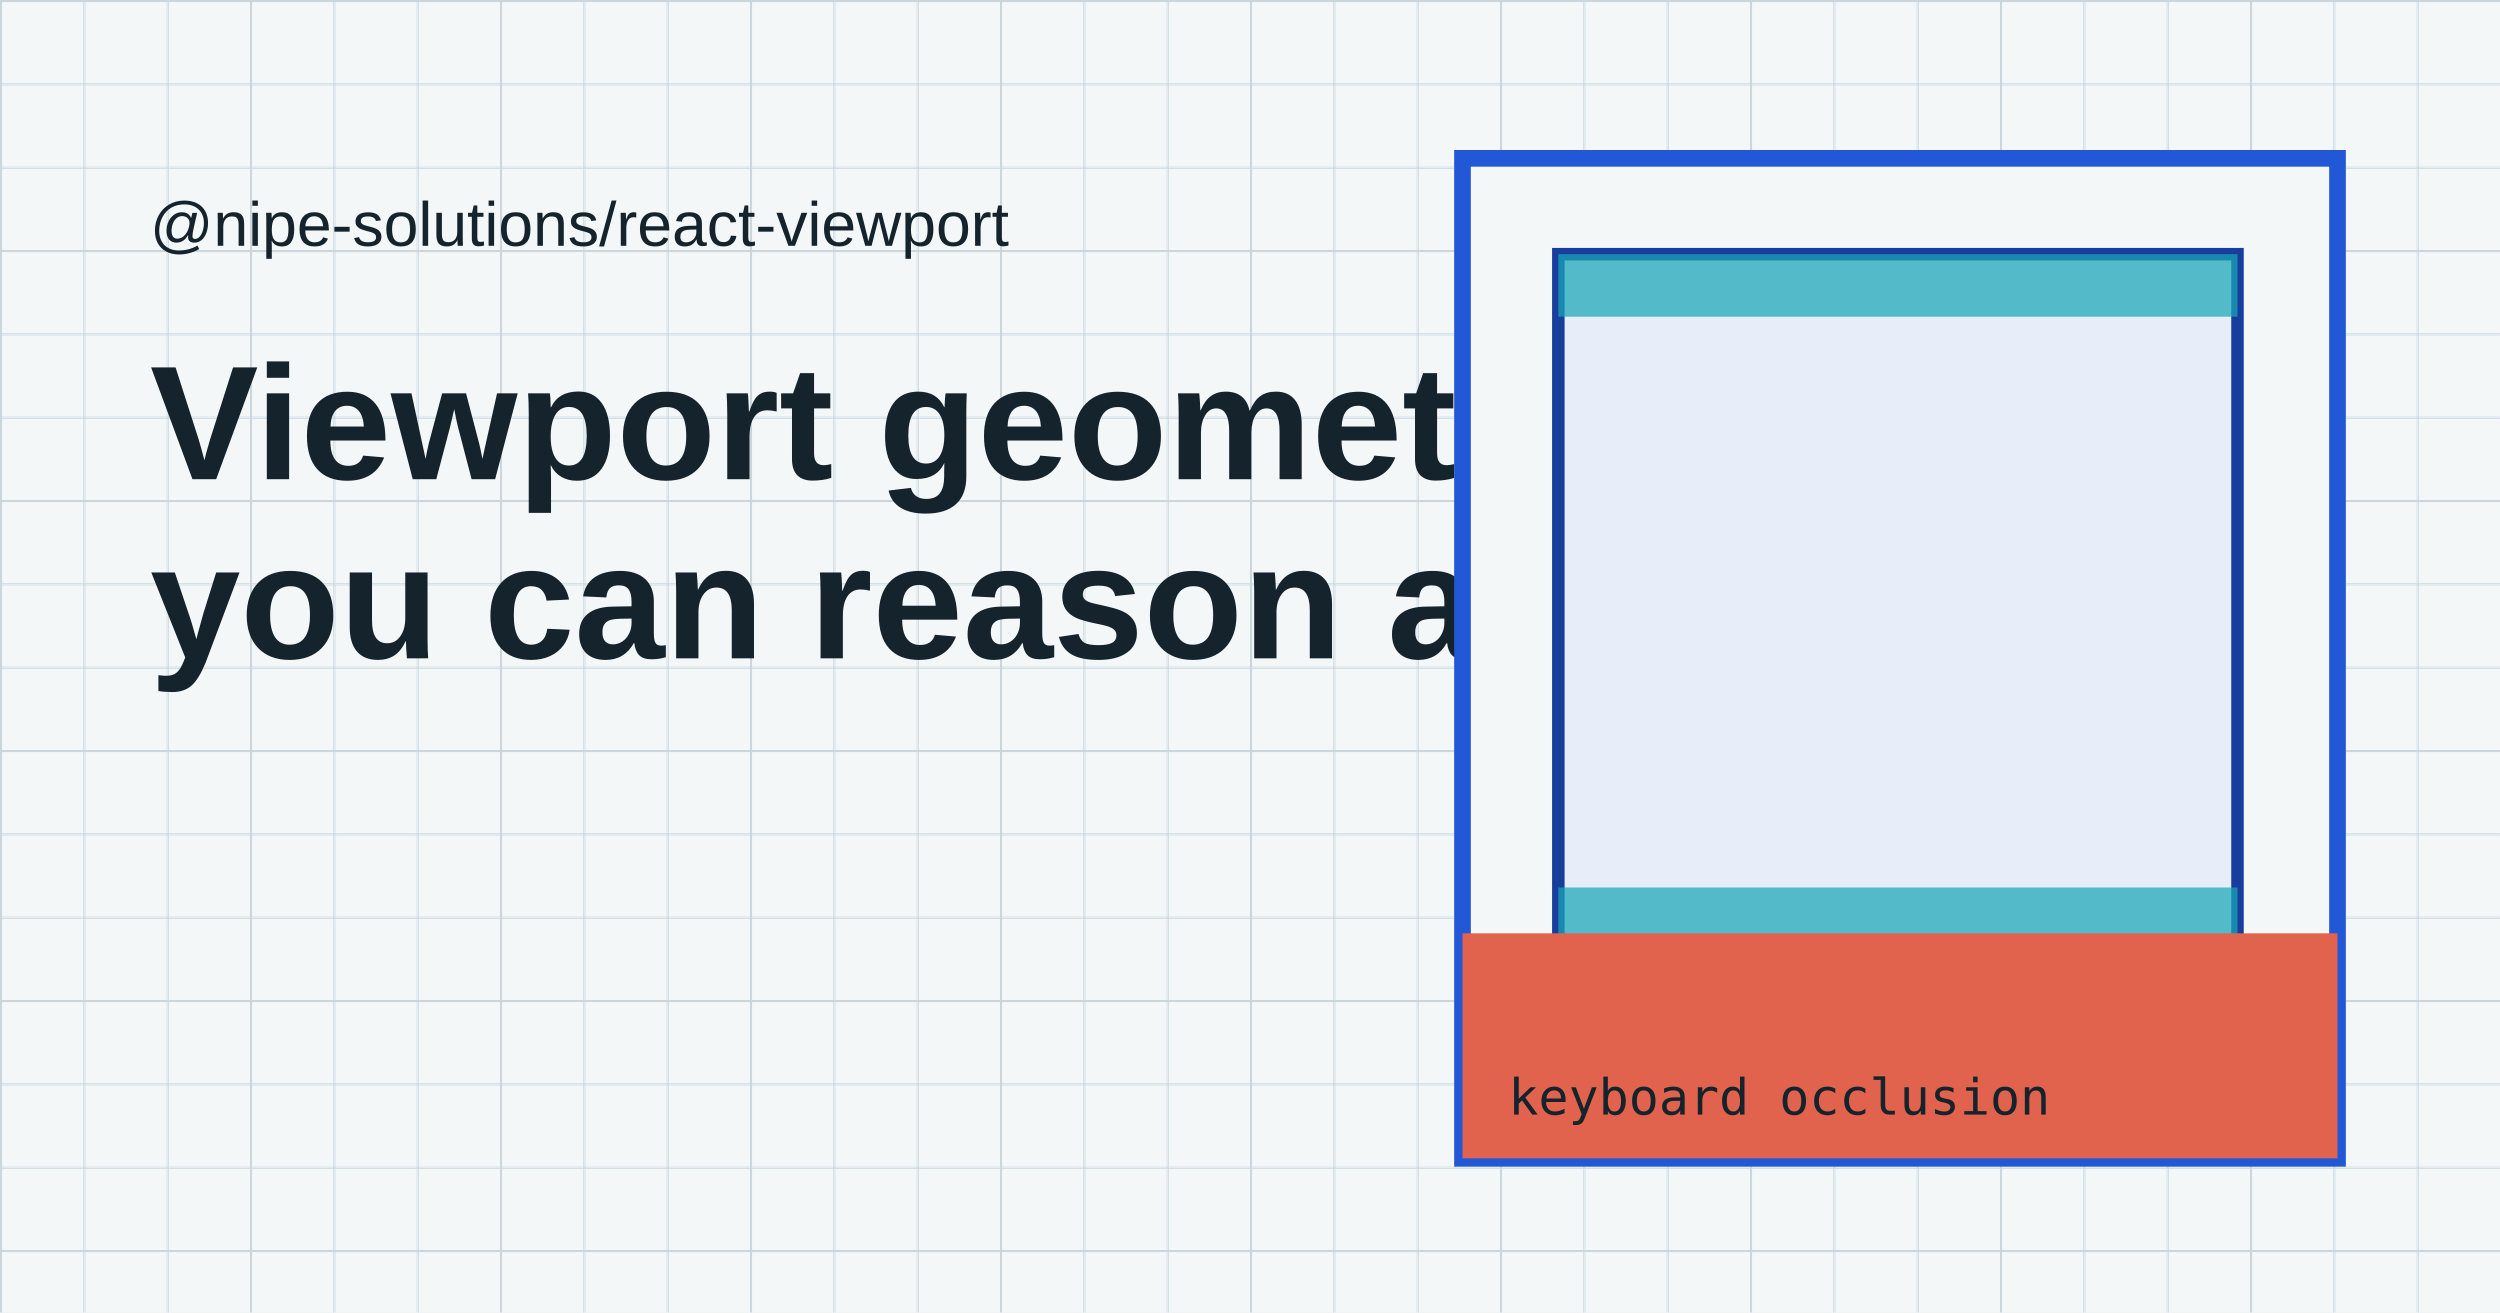
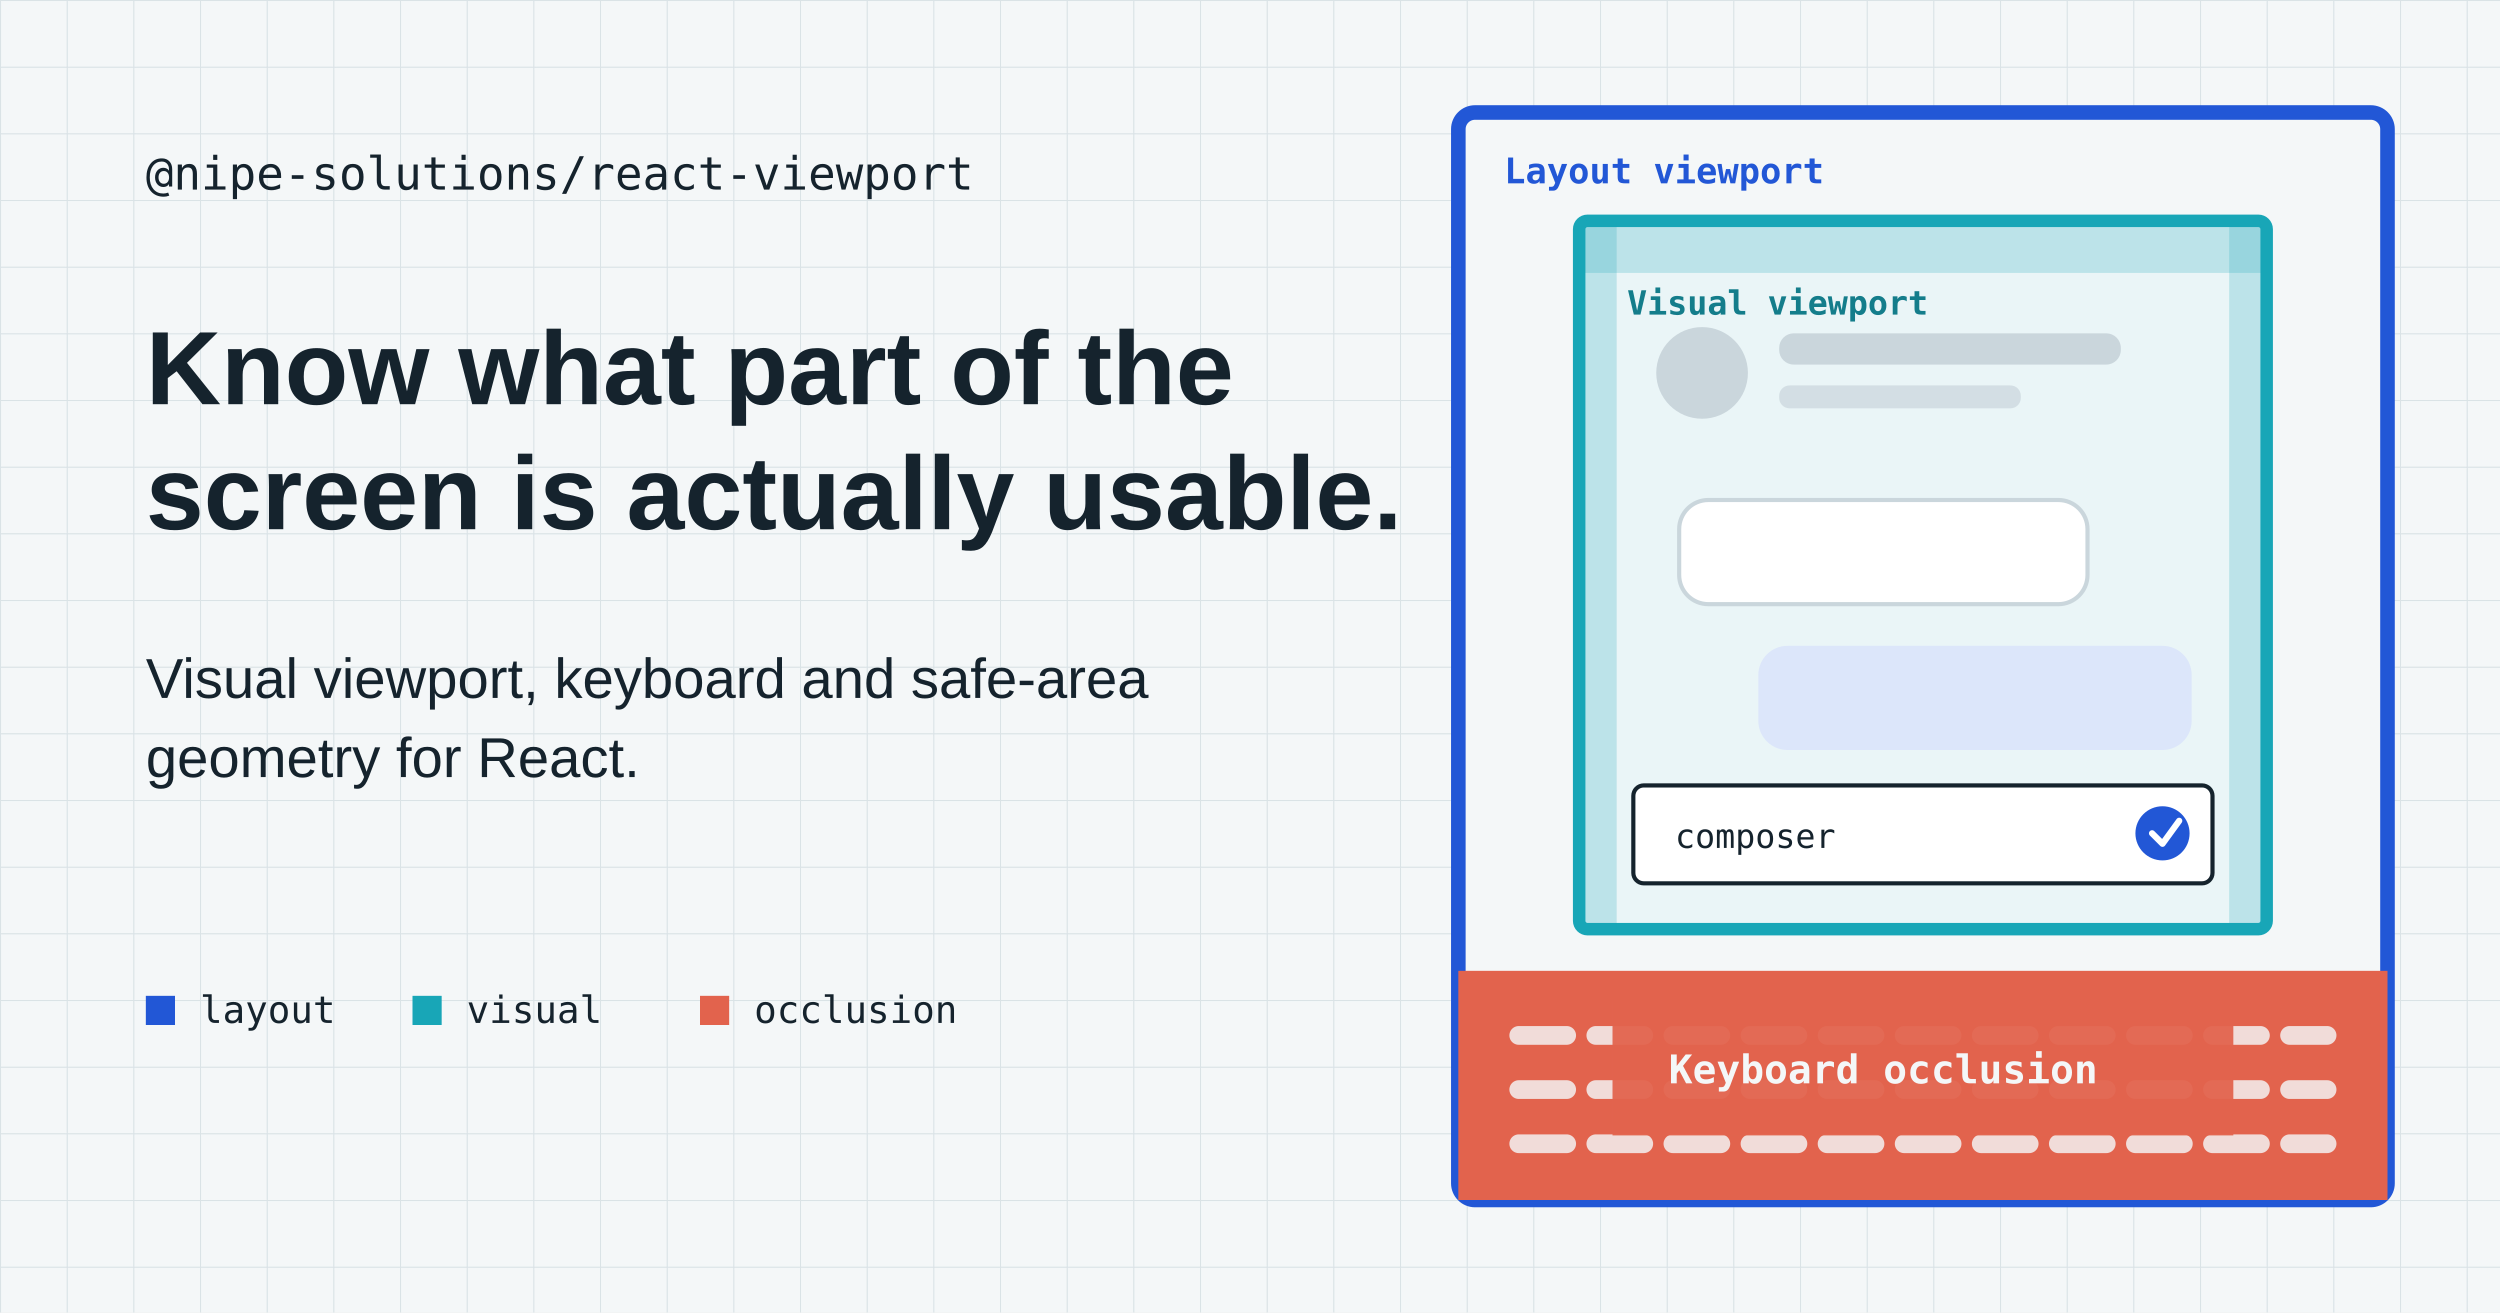
<svg xmlns="http://www.w3.org/2000/svg" viewBox="0 0 1200 630" role="img" aria-labelledby="title description">
  <defs>
-     <pattern id="grid" width="40" height="40" patternUnits="userSpaceOnUse">
-       <path d="M40 0H0V40" fill="none" stroke="#CAD6DC" stroke-width="2" />
+     <pattern id="grid" width="32" height="32" patternUnits="userSpaceOnUse">
+       <path d="M32 0H0V32" fill="none" stroke="#CAD6DC" stroke-width="1" />
    </pattern>
+     <clipPath id="visual-clip">
+       <rect x="758" y="106" width="330" height="340" rx="4" />
+     </clipPath>
  </defs>
  <rect width="1200" height="630" fill="#F4F7F8" />
-   <rect width="1200" height="630" fill="url(#grid)" />
-   <text x="72" y="118" fill="#15232D" font-family="Arial, sans-serif" font-size="30">@nipe-solutions/react-viewport</text>
-   <text x="72" y="230" fill="#15232D" font-family="Arial, sans-serif" font-size="78" font-weight="700">Viewport geometry</text>
-   <text x="72" y="316" fill="#15232D" font-family="Arial, sans-serif" font-size="78" font-weight="700">you can reason about.</text>
-   <rect x="702" y="76" width="420" height="480" fill="#F4F7F8" stroke="#2257D6" stroke-width="8" />
-   <rect x="748" y="122" width="326" height="330" fill="#E8EEF9" stroke="#173E9C" stroke-width="6" />
-   <path d="M748 122h326v30H748zM748 426h326v26H748z" fill="#18A6B7" opacity=".72" />
-   <path d="M702 448h420v108H702z" fill="#E2634D" />
-   <text x="724" y="535" fill="#15232D" font-family="monospace" font-size="24">keyboard occlusion</text>
+   <rect width="1200" height="630" fill="url(#grid)" opacity=".62" />
+   <g font-family="Barlow, Arial, sans-serif" fill="#15232D">
+     <text x="70" y="91" font-family="IBM Plex Mono, monospace" font-size="22">@nipe-solutions/react-viewport</text>
+     <text x="70" y="194" font-size="50" font-weight="700">Know what part of the</text>
+     <text x="70" y="254" font-size="50" font-weight="700">screen is actually usable.</text>
+     <text x="70" y="335" font-size="27">Visual viewport, keyboard and safe-area</text>
+     <text x="70" y="373" font-size="27">geometry for React.</text>
+     <g font-family="IBM Plex Mono, monospace" font-size="18">
+       <rect x="70" y="478" width="14" height="14" fill="#2257D6" />
+       <text x="96" y="491">layout</text>
+       <rect x="198" y="478" width="14" height="14" fill="#18A6B7" />
+       <text x="224" y="491">visual</text>
+       <rect x="336" y="478" width="14" height="14" fill="#E2634D" />
+       <text x="362" y="491">occlusion</text>
+     </g>
+   </g>
+   <g>
+     <rect x="700" y="54" width="446" height="522" rx="8" fill="#F4F7F8" stroke="#2257D6" stroke-width="7" />
+     <text x="722" y="88" fill="#2257D6" font-family="IBM Plex Mono, monospace" font-size="17" font-weight="600">Layout viewport</text>
+     <rect x="758" y="106" width="330" height="340" rx="4" fill="#EAF5F7" stroke="#18A6B7" stroke-width="6" />
+     <g clip-path="url(#visual-clip)">
+       <rect x="758" y="106" width="330" height="25" fill="#18A6B7" opacity=".22" />
+       <rect x="758" y="106" width="18" height="340" fill="#18A6B7" opacity=".22" />
+       <rect x="1070" y="106" width="18" height="340" fill="#18A6B7" opacity=".22" />
+       <circle cx="817" cy="179" r="22" fill="#CAD6DC" />
+       <rect x="854" y="160" width="164" height="15" rx="7" fill="#CAD6DC" />
+       <rect x="854" y="185" width="116" height="11" rx="5" fill="#CAD6DC" opacity=".72" />
+       <rect x="806" y="240" width="196" height="50" rx="14" fill="#FFFFFF" stroke="#CAD6DC" stroke-width="2" />
+       <rect x="844" y="310" width="208" height="50" rx="14" fill="#DCE6FA" />
+       <rect x="784" y="377" width="278" height="47" rx="5" fill="#FFFFFF" stroke="#15232D" stroke-width="2" />
+       <circle cx="1038" cy="400" r="13" fill="#2257D6" />
+       <path d="m1033 400 5 5 8-11" fill="none" stroke="#FFFFFF" stroke-width="3" stroke-linecap="round" stroke-linejoin="round" />
+     </g>
+     <text x="781" y="151" fill="#147D8B" font-family="IBM Plex Mono, monospace" font-size="16" font-weight="600">Visual viewport</text>
+     <text x="804" y="407" fill="#15232D" font-family="IBM Plex Mono, monospace" font-size="16">composer</text>
+     <rect x="700" y="466" width="446" height="110" fill="#E2634D" />
+     <path d="M729 497h388M729 523h388M729 549h388" stroke="#F4F7F8" stroke-width="9" stroke-linecap="round" stroke-dasharray="23 14" opacity=".82" />
+     <rect x="774" y="480" width="298" height="65" fill="#E2634D" opacity=".94" />
+     <text x="801" y="520" fill="#F4F7F8" font-family="IBM Plex Mono, monospace" font-size="19" font-weight="600">Keyboard occlusion</text>
+   </g>
</svg>
